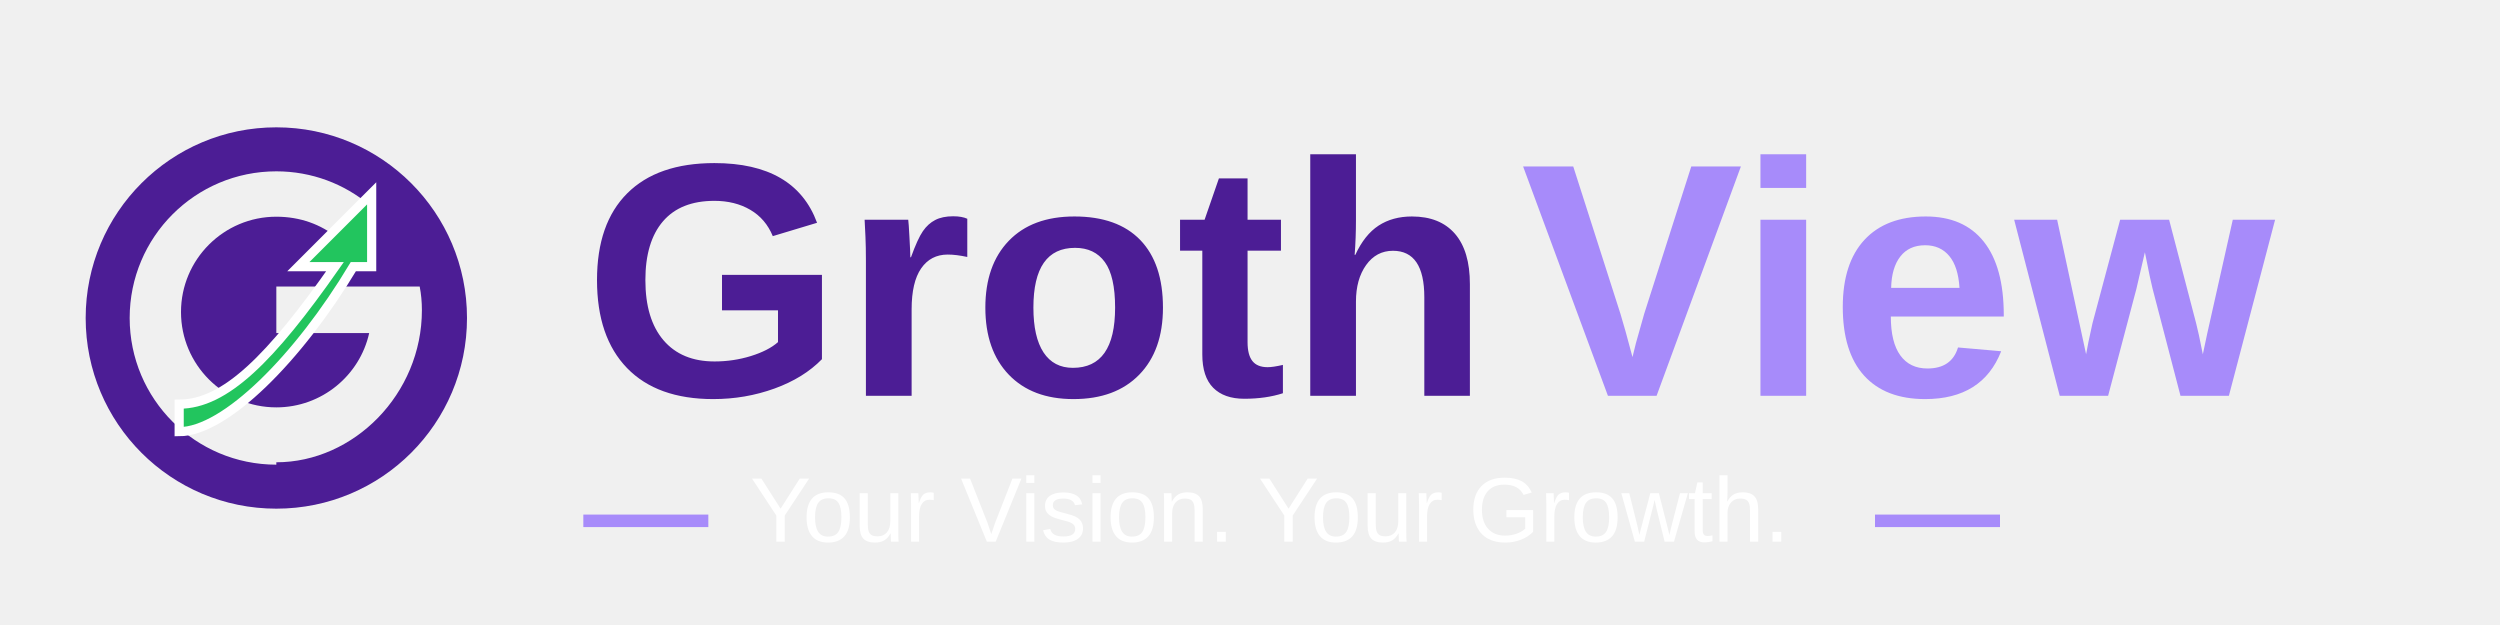
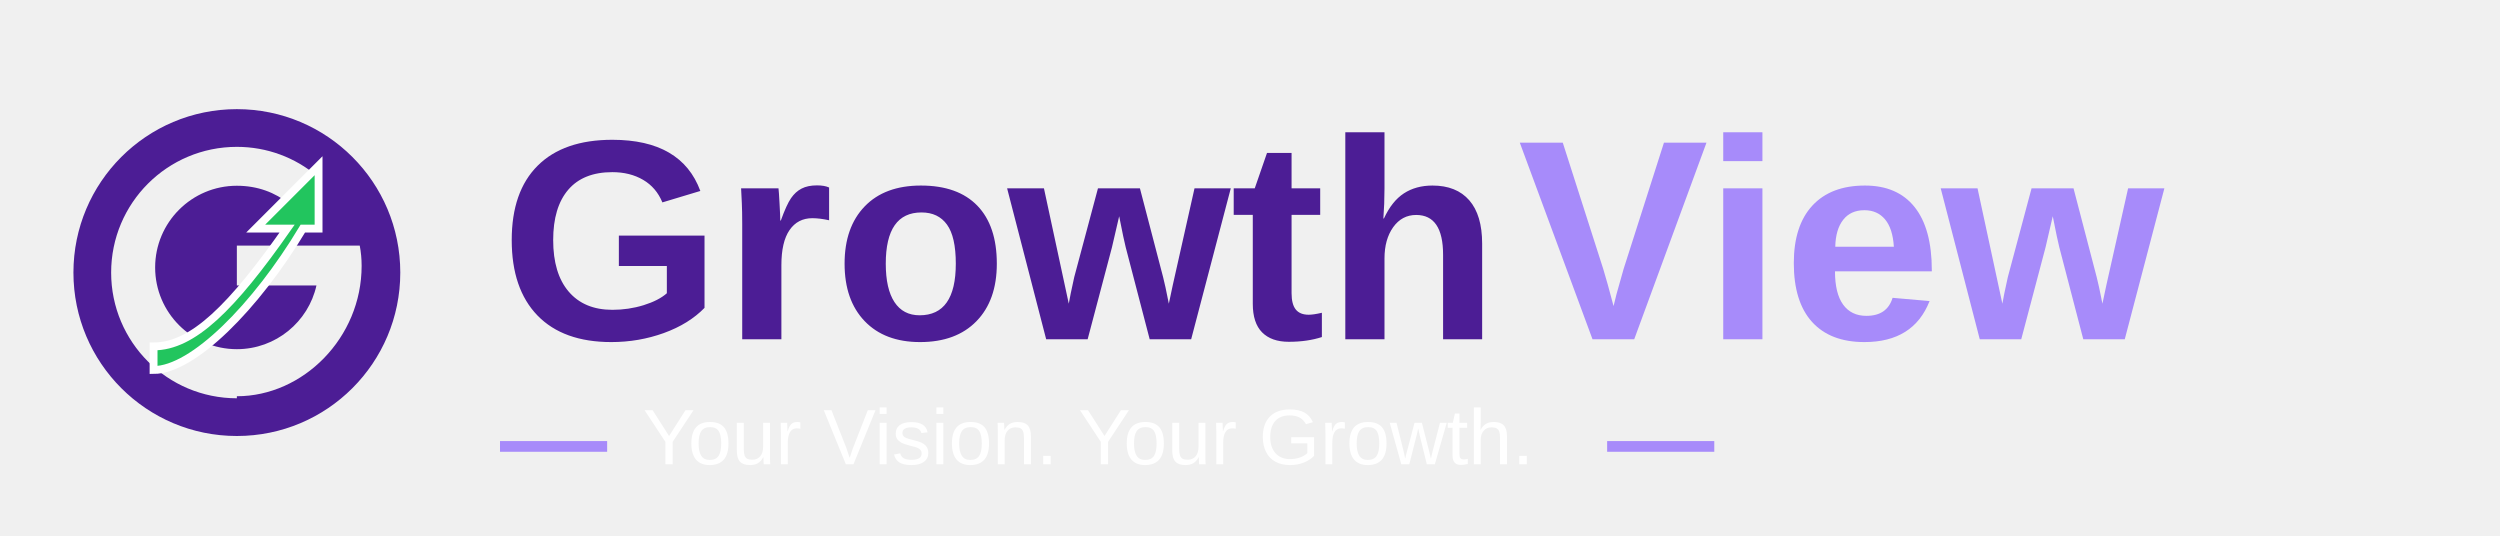
- <svg xmlns="http://www.w3.org/2000/svg" viewBox="0 0 600 150" fill="none">
+ <svg xmlns="http://www.w3.org/2000/svg" viewBox="0 0 700 150" fill="none">
  <g transform="translate(10, 20) scale(0.22)">
    <path d="M256 48C141.1 48 48 141.1 48 256s93.1 208 208 208c114.9 0 208-93.1 208-208S370.9 48 256 48zm0 368c-88.4 0-160-71.6-160-160S167.6 96 256 96c38.7 0 74.3 13.8 101.8 36.9l-35.4 35.4c-17.6-14.2-40.1-22.8-66.4-22.8-57.4 0-104 46.6-104 104s46.6 104 104 104c49.6 0 91.1-34.9 101.3-81.1H256v-50.7h156.4c1.6 8.2 2.4 16.8 2.4 25.8 0 91.5-74.5 165.9-158.8 165.9z" fill="#4C1D95" />
    <path d="M150 350 C 200 350, 250 300, 320 200 L 280 200 L 360 120 L 360 200 L 340 200 C 280 300, 200 380, 150 380 Z" fill="#22C55E" stroke="white" stroke-width="10" />
  </g>
-   <text x="140" y="95" font-family="Arial, sans-serif" font-weight="bold" font-size="80" fill="#4C1D95">Groth</text>
-   <text x="365" y="95" font-family="Arial, sans-serif" font-weight="bold" font-size="80" fill="#A78BFA">View</text>
+   <text x="140" y="95" font-family="Arial, sans-serif" font-weight="bold" font-size="80" fill="#4C1D95">Growth</text>
+   <text x="425" y="95" font-family="Arial, sans-serif" font-weight="bold" font-size="80" fill="#A78BFA">View</text>
  <line x1="140" y1="125" x2="170" y2="125" stroke="#A78BFA" stroke-width="3" />
  <text x="180" y="130" font-family="Arial, sans-serif" font-size="22" fill="#FFFFFF">Your Vision. Your Growth.</text>
  <line x1="450" y1="125" x2="480" y2="125" stroke="#A78BFA" stroke-width="3" />
</svg>
